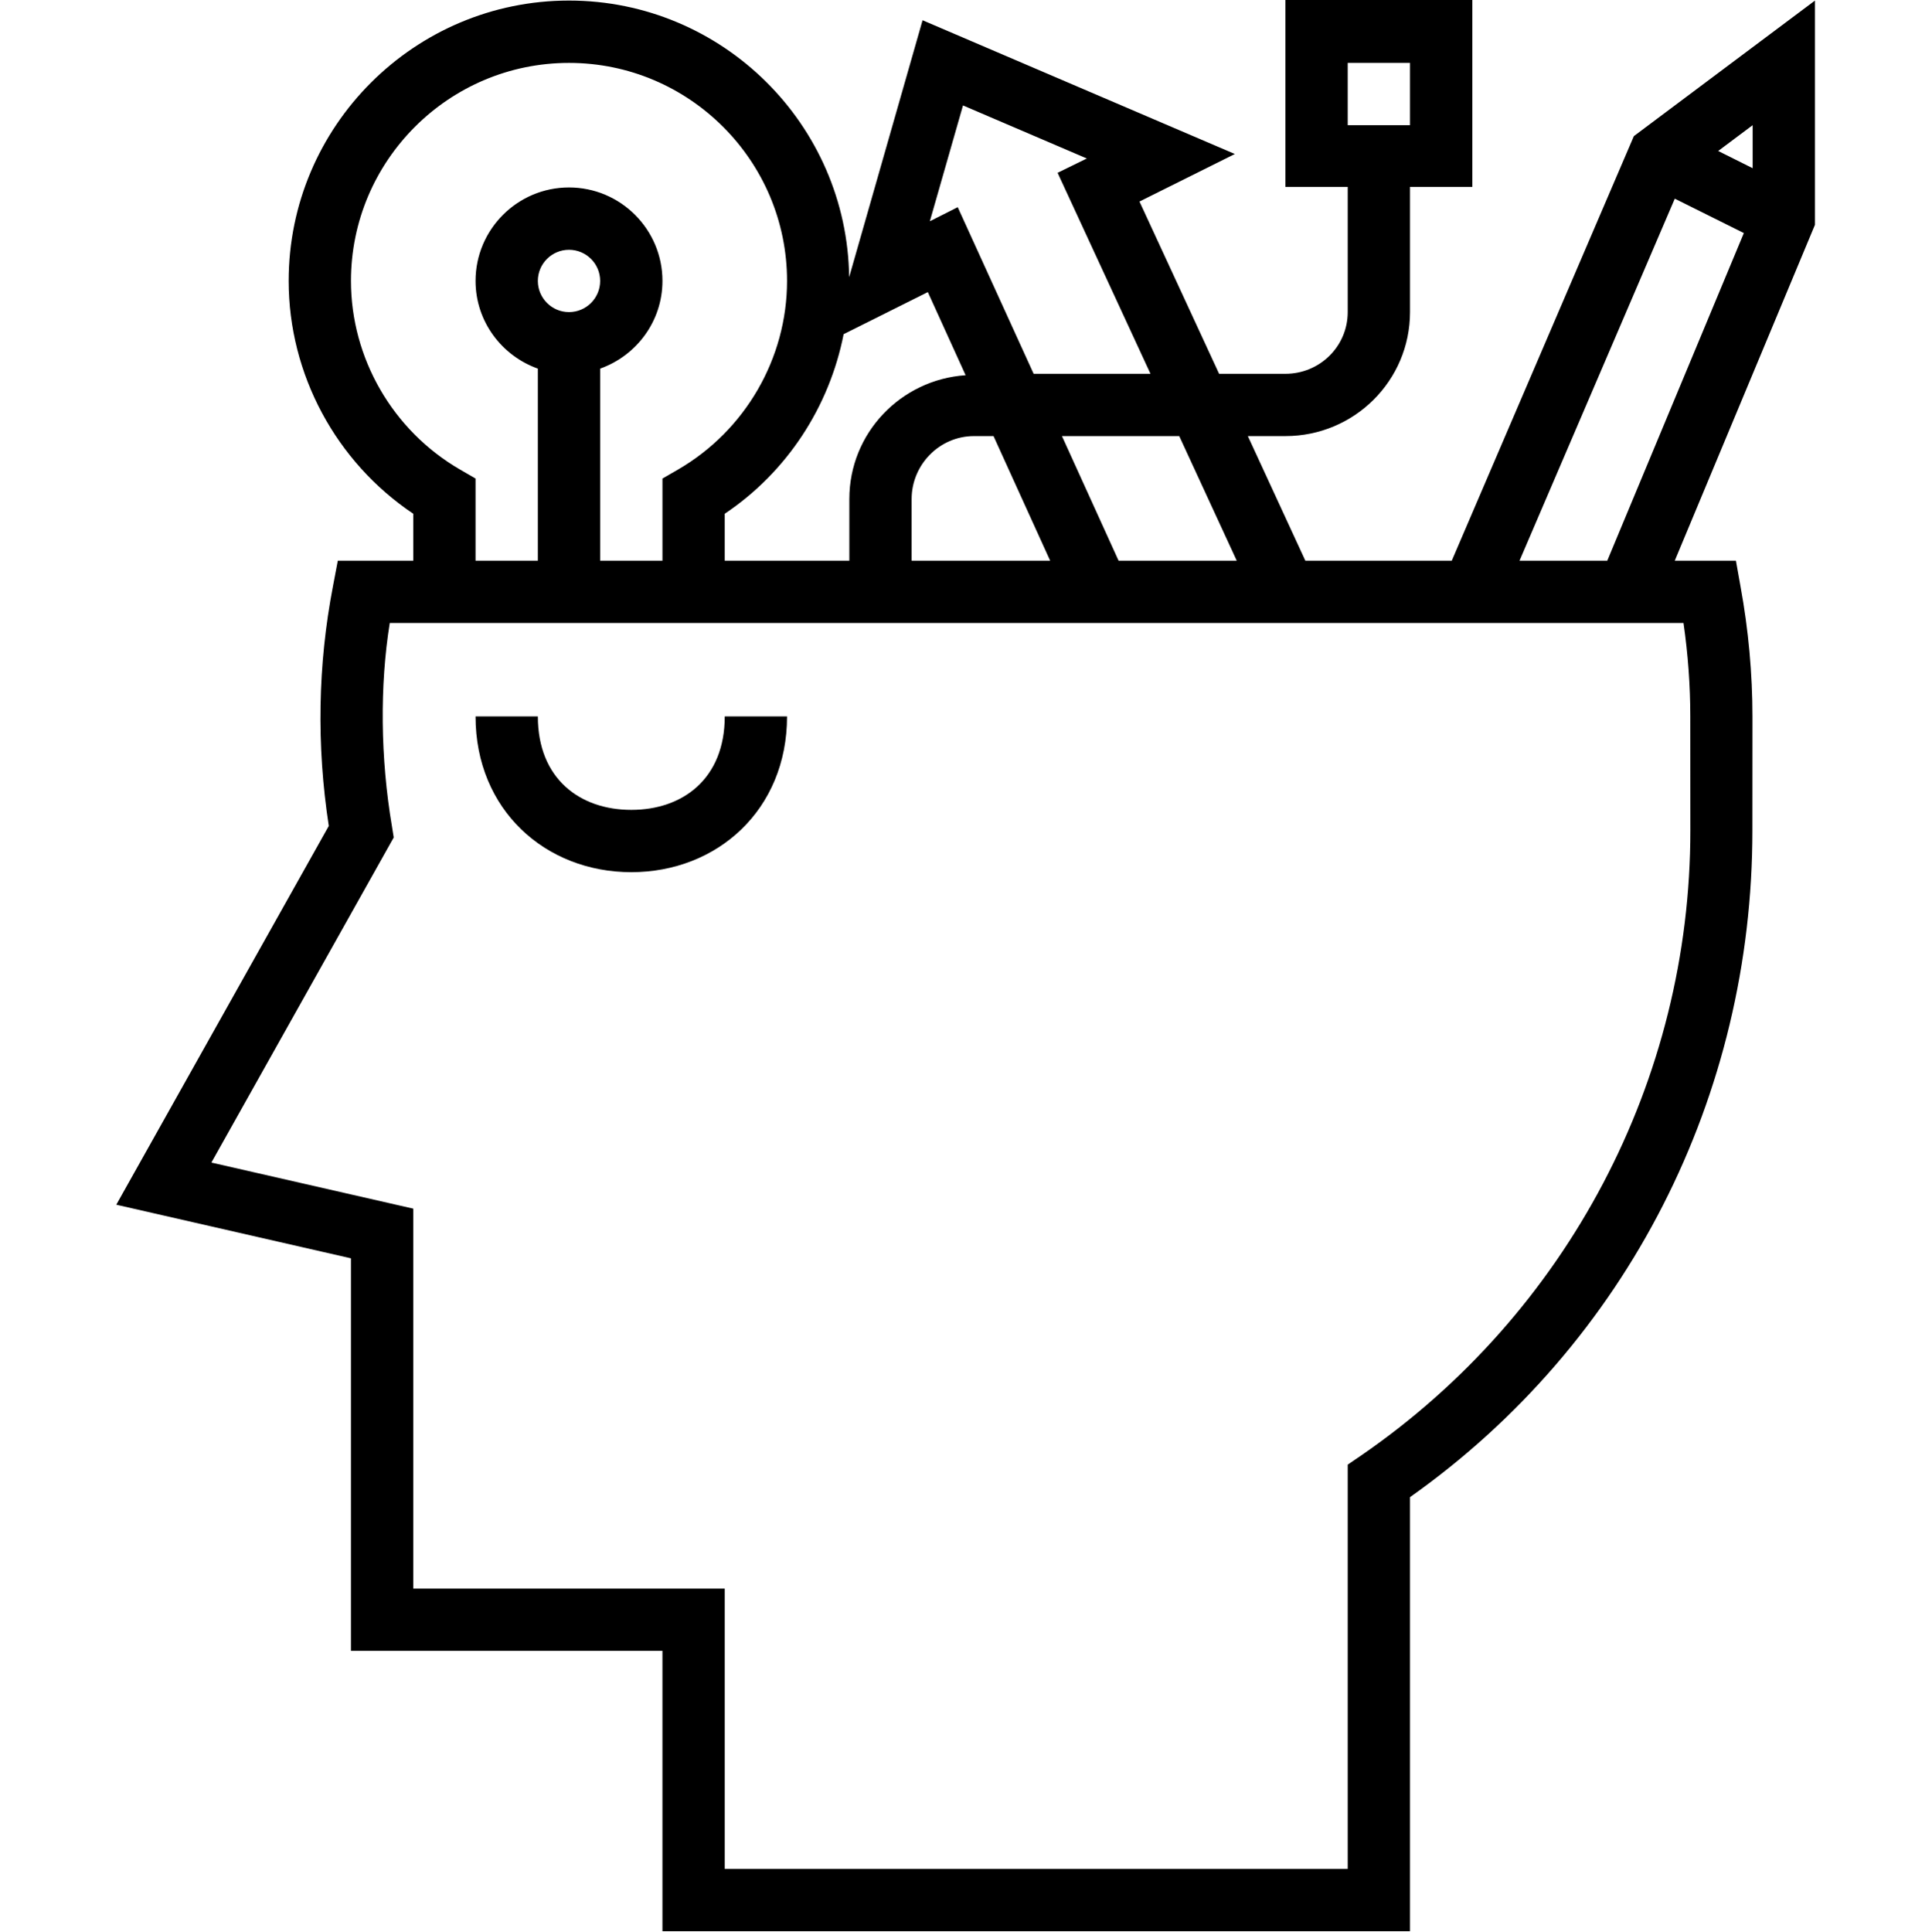
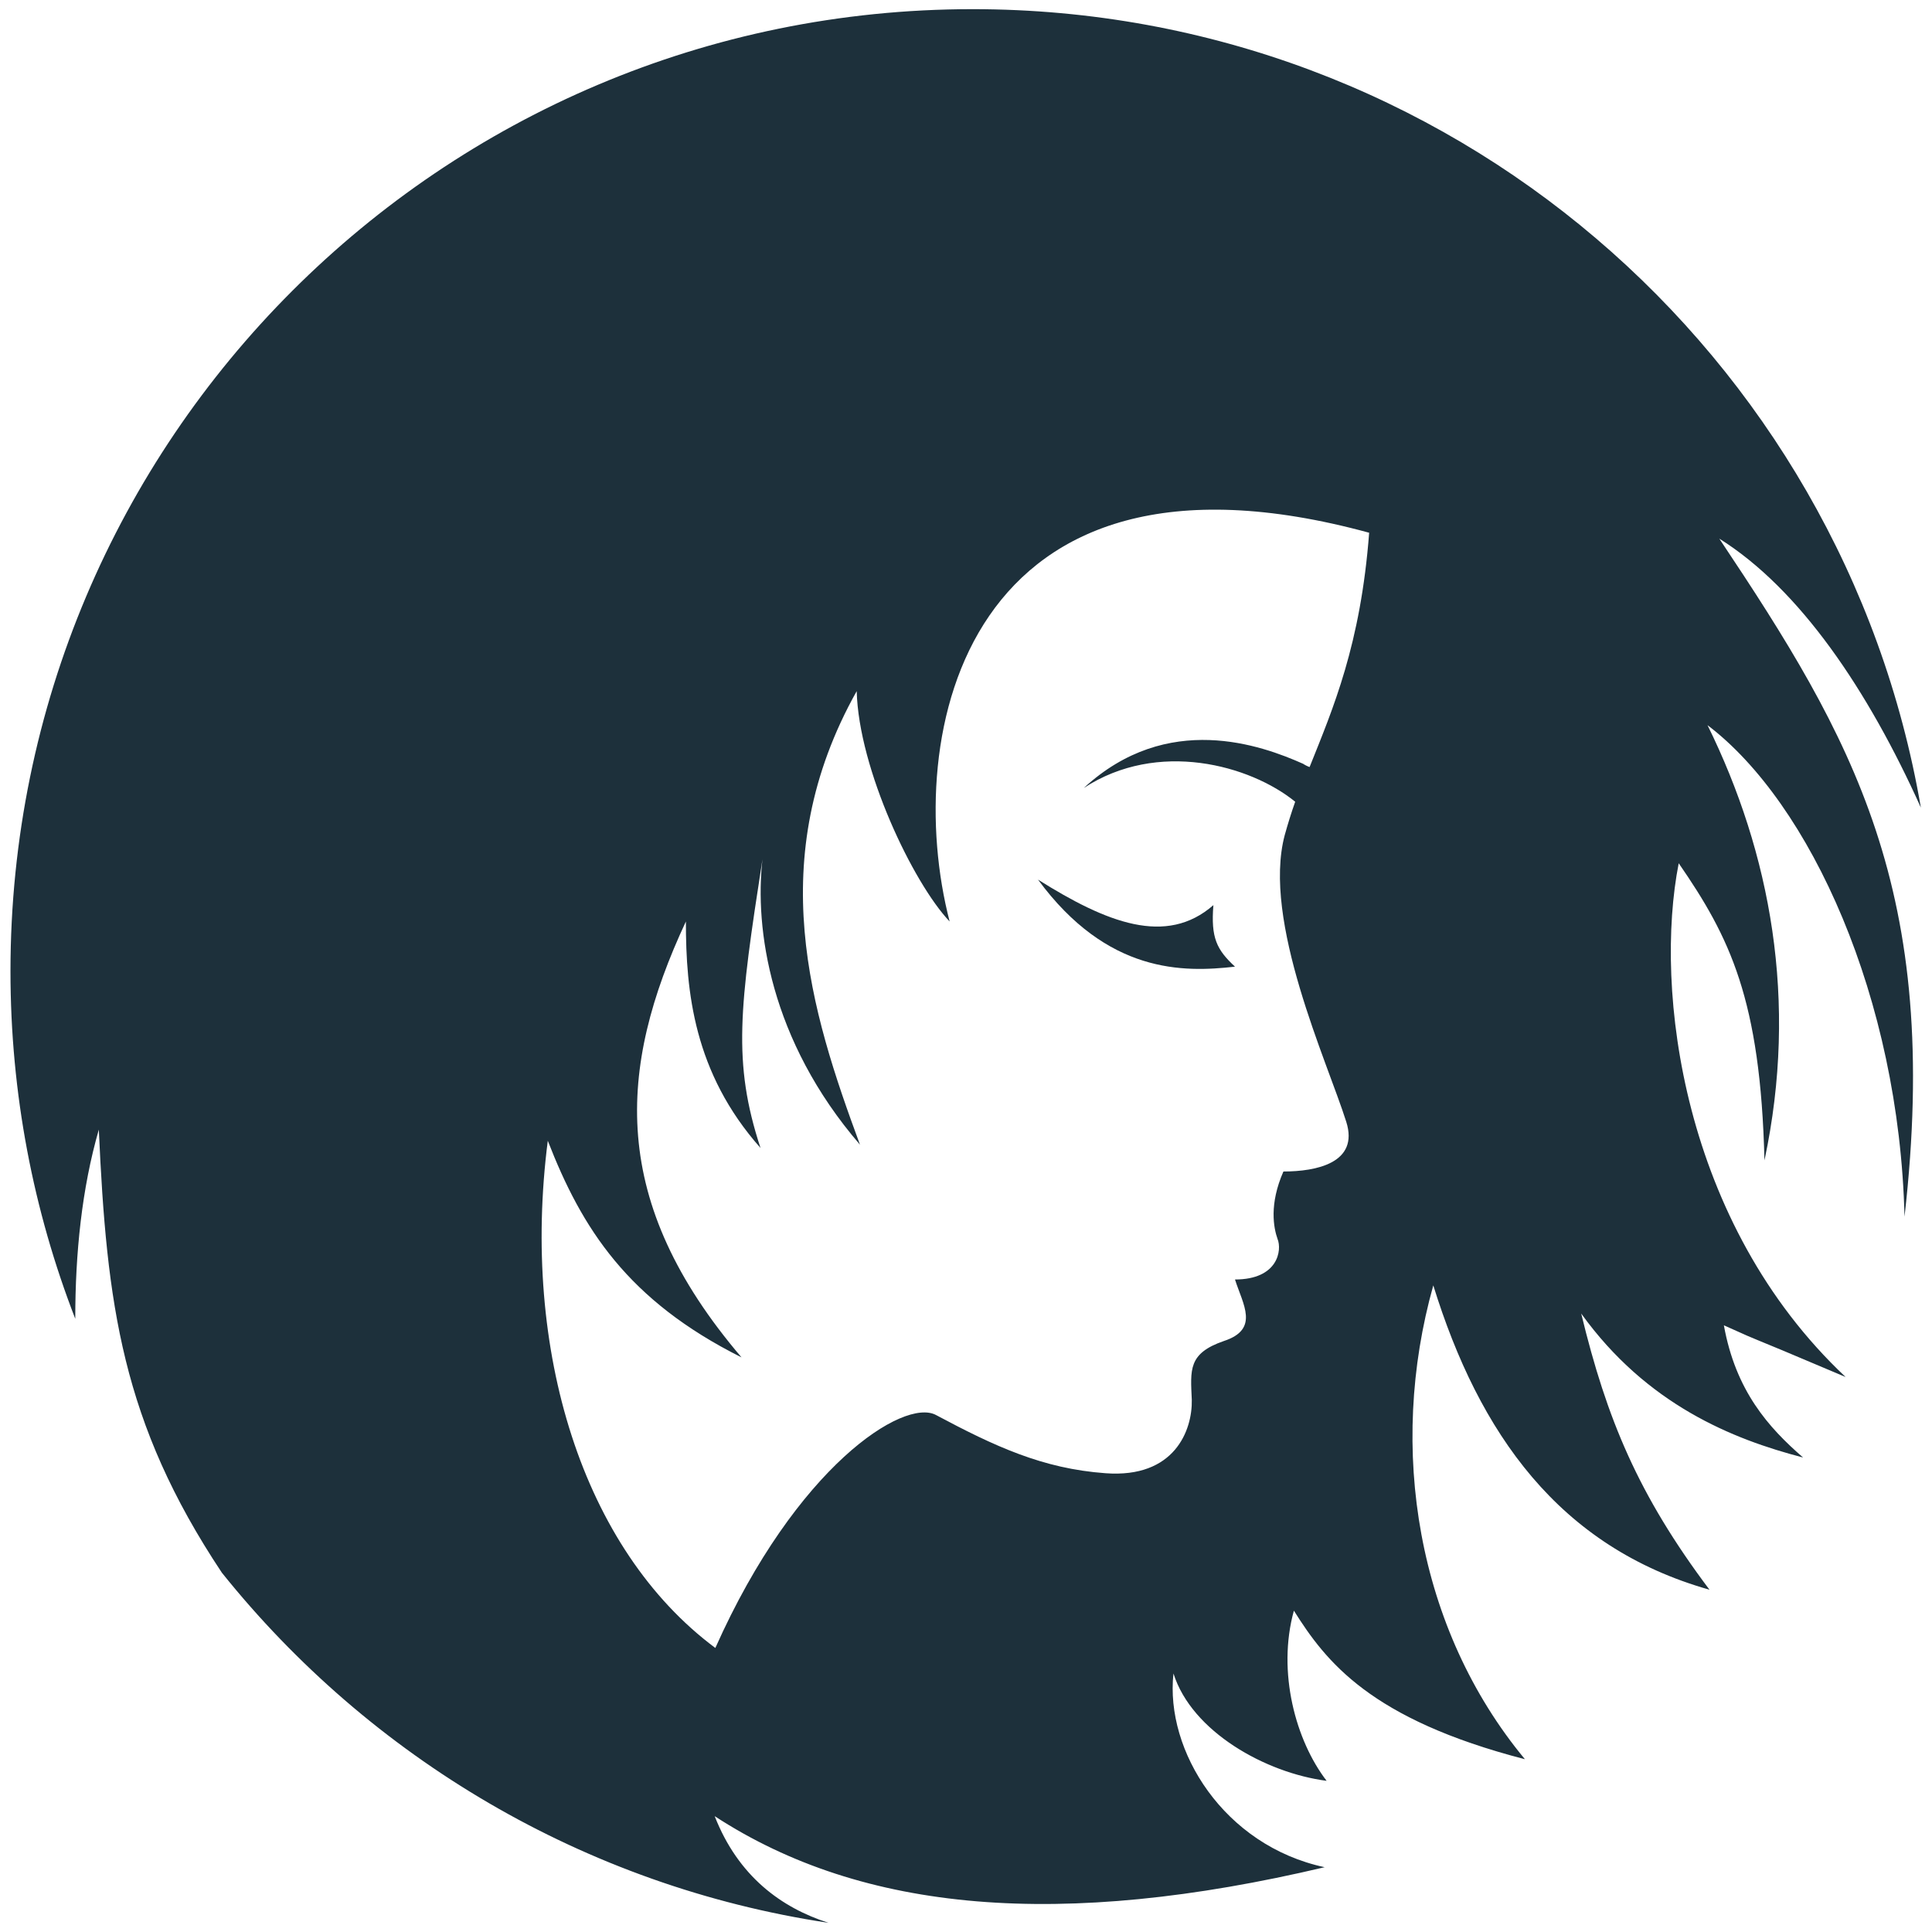
- <svg xmlns="http://www.w3.org/2000/svg" version="1.1" id="Layer_1" x="0px" y="0px" viewBox="0 0 295.238 295.238" style="enable-background:new 0 0 295.238 295.238;" xml:space="preserve">
+ <svg xmlns="http://www.w3.org/2000/svg" version="1.1" id="Layer_1" x="0px" y="0px" viewBox="0 0 295.2 295.2" style="enable-background:new 0 0 295.2 295.2;" xml:space="preserve">
+   <style type="text/css">
+ 	.st0{fill:#1D303B;}
+ </style>
  <g>
-     <g>
-       <g>
-         <path d="M277.462,0.09l-27.681,20.72l-27.838,64.905h-22.386l-8.79-19.048h5.743c10.505,0,19.048-8.452,19.048-18.957V28.571     h9.524V0H196.51v28.571h9.524V47.71c0,5.248-4.271,9.433-9.524,9.433h-10.138L174.2,30.81l14.581-7.267L141.038,3.095     l-11.224,39.281c-0.305-23.371-19.386-42.29-42.829-42.29c-23.633,0-42.857,19.224-42.857,42.857     c0,14.281,7.233,27.676,19.048,35.595v7.176H51.643L50.9,89.619c-2.314,12.005-2.529,24.343-0.638,36.648l-32.486,57.905     l35.876,8.195v60.014h47.619v42.857h114.286v-66.357c33.333-23.581,52.371-61.495,52.343-101.943l0.01-17.371     c0-6.548-0.605-13.276-1.824-19.905l-0.705-3.948h-9.348l21.429-51.338V0.09z M206.033,19.138V9.614h9.524v9.524H206.033z      M189.067,85.714h-18.062l-8.657-19.048h17.929L189.067,85.714z M147.219,16.119l18.929,8.11l-4.467,2.19l14.2,30.724h-17.862     l-11.605-25.471l-4.262,2.152L147.219,16.119z M160.543,85.715h-21.176v-9.433c0-5.252,4.271-9.614,9.524-9.614h2.995v-0.001     L160.543,85.715z M141.843,44.652l5.776,12.71c-9.905,0.667-17.776,8.848-17.776,18.919v9.433h-19.048v-7.176     c9.529-6.386,15.995-16.352,18.176-27.452L141.843,44.652z M53.653,42.948c0-18.376,14.957-33.333,33.333-33.333     c18.376,0,33.333,14.957,33.333,33.333c0,11.829-6.39,22.881-16.671,28.838l-2.376,1.371v12.557h-9.524V56.352     c5.529-1.971,9.524-7.21,9.524-13.41c0-7.876-6.41-14.286-14.286-14.286c-7.876,0-14.286,6.411-14.286,14.287     c0,6.2,3.995,11.438,9.524,13.41v29.362H72.7V73.157l-2.376-1.376C60.043,65.824,53.653,54.776,53.653,42.948z M86.986,47.71     c-2.629,0-4.762-2.139-4.762-4.762c0-2.629,2.133-4.762,4.762-4.762c2.629,0,4.762,2.133,4.762,4.762S89.615,47.71,86.986,47.71z      M257.366,95.239c0.691,4.761,1.039,9.59,1.039,14.285l0.01,17.405c0.029,38.148-18.795,73.871-50.286,95.552l-2.095,1.429     v61.805h-95.238v-42.857h-47.62v-58.086l-30.862-7.043l27.876-49.7l-0.271-1.7c-1.771-10.419-1.871-21.567-0.333-31.09h3.59     h47.619H257.366z M245.714,85.714H232.3l23.738-55.343l10.557,5.257L245.714,85.714z M267.938,25.714l-5.267-2.633l5.267-3.943     V25.714z" />
-         <path d="M96.51,123.81c-7.876,0-14.286-4.762-14.286-14.286H72.7c0,14.286,10.681,23.81,23.81,23.81     c13.129,0,23.81-9.524,23.81-23.81h-9.524C110.795,119.048,104.386,123.81,96.51,123.81z" />
-       </g>
-     </g>
+     <path class="st0" d="M188.7,147.7c-2.8-2.6-3.7-4.4-3.3-9.4c-7.2,6.3-16.3,2.7-26.8-3.9C169.2,148.8,180.8,148.6,188.7,147.7z" />
+     <path class="st0" d="M293.5,123.4c-11.9-69.3-72.2-122-144.9-122c-81.2,0-147,65.8-147,147c0,18.7,3.5,36.6,9.9,53.1   c0-10,1-19.9,3.6-28.9c1.2,26.7,3.5,44.7,18.8,67.7c22.6,28.2,55.4,47.9,92.7,53.5c-7.2-2.3-13.8-7.1-17.4-16.3   c22.7,14.8,53,17.3,93.2,7.8c-15.4-3.3-24.4-17.8-23.1-29.6c2.8,8.9,14.1,15.2,23.4,16.4c-4.7-6.1-7.6-16.6-5-26   c4.9,7.8,11.7,16.6,35.3,22.7c-16.5-19.9-21-47.5-14-72.4c7,22.6,19.2,40,42.2,46.5c0,0,0,0,0,0c-10.9-14.5-15.7-26.1-19.6-42.2   c10,13.9,23.1,19.2,33.9,22c0,0,0,0,0,0c-5.3-4.6-10.3-10.2-12.1-20.2c7.8,3.5,0,0,18.6,7.9c-25-23.5-29.3-59.2-25.5-78.5   c7.8,11.3,12.5,20.8,13.1,45.4c5.2-24.4,0.9-47-8.7-66.5c15.7,11.9,29.3,41.7,30.1,75.1c5.7-49.8-8-73.2-28.3-103.6   C275,90,285.4,105.4,293.5,123.4z M197.9,122.5c-0.6,1.7-1.1,3.3-1.6,5.1c-3.5,13.1,6.5,34.6,9.4,43.8c2,6.3-4.6,7.6-9.6,7.6   c-2.2,5-1.5,8.6-0.9,10.3c0.7,1.7,0.1,6.2-6.5,6.2c1.2,3.8,3.8,7.6-1.7,9.4c-5.5,1.9-5.1,4.4-4.9,9c0.1,4.6-2.6,12-13.2,11.2   c-9.6-0.7-16.9-4.1-25.9-8.9c-4.9-2.6-21.3,7.8-33.7,35.6c-20.3-15.1-29.7-45.5-25.6-77.5c5.2,13.4,12.2,24.4,29.6,33.1   c-20.3-23.8-19-44.1-8.5-66.6c0,10.7,1.2,23.1,11.4,34.6c-4.3-13.1-3.2-21.5,0.3-44.1c-1.2,10.5,1.1,27.6,14.9,43.6   c-7.5-20.3-14.9-43.6-0.5-69.3c0.3,11.9,8.6,29.3,14.2,35.2c-7.4-28.5,2.2-76.3,64.1-59.4c-1.3,17.1-5.5,26.8-9.1,35.8   c-0.3-0.1-0.7-0.3-1-0.5c-6.3-2.8-20.7-8.1-33.5,3.7C176.9,113,191,116.9,197.9,122.5z" />
  </g>
-   <g>
- </g>
-   <g>
- </g>
-   <g>
- </g>
-   <g>
- </g>
-   <g>
- </g>
-   <g>
- </g>
-   <g>
- </g>
-   <g>
- </g>
-   <g>
- </g>
-   <g>
- </g>
-   <g>
- </g>
-   <g>
- </g>
-   <g>
- </g>
-   <g>
- </g>
-   <g>
- </g>
</svg>
